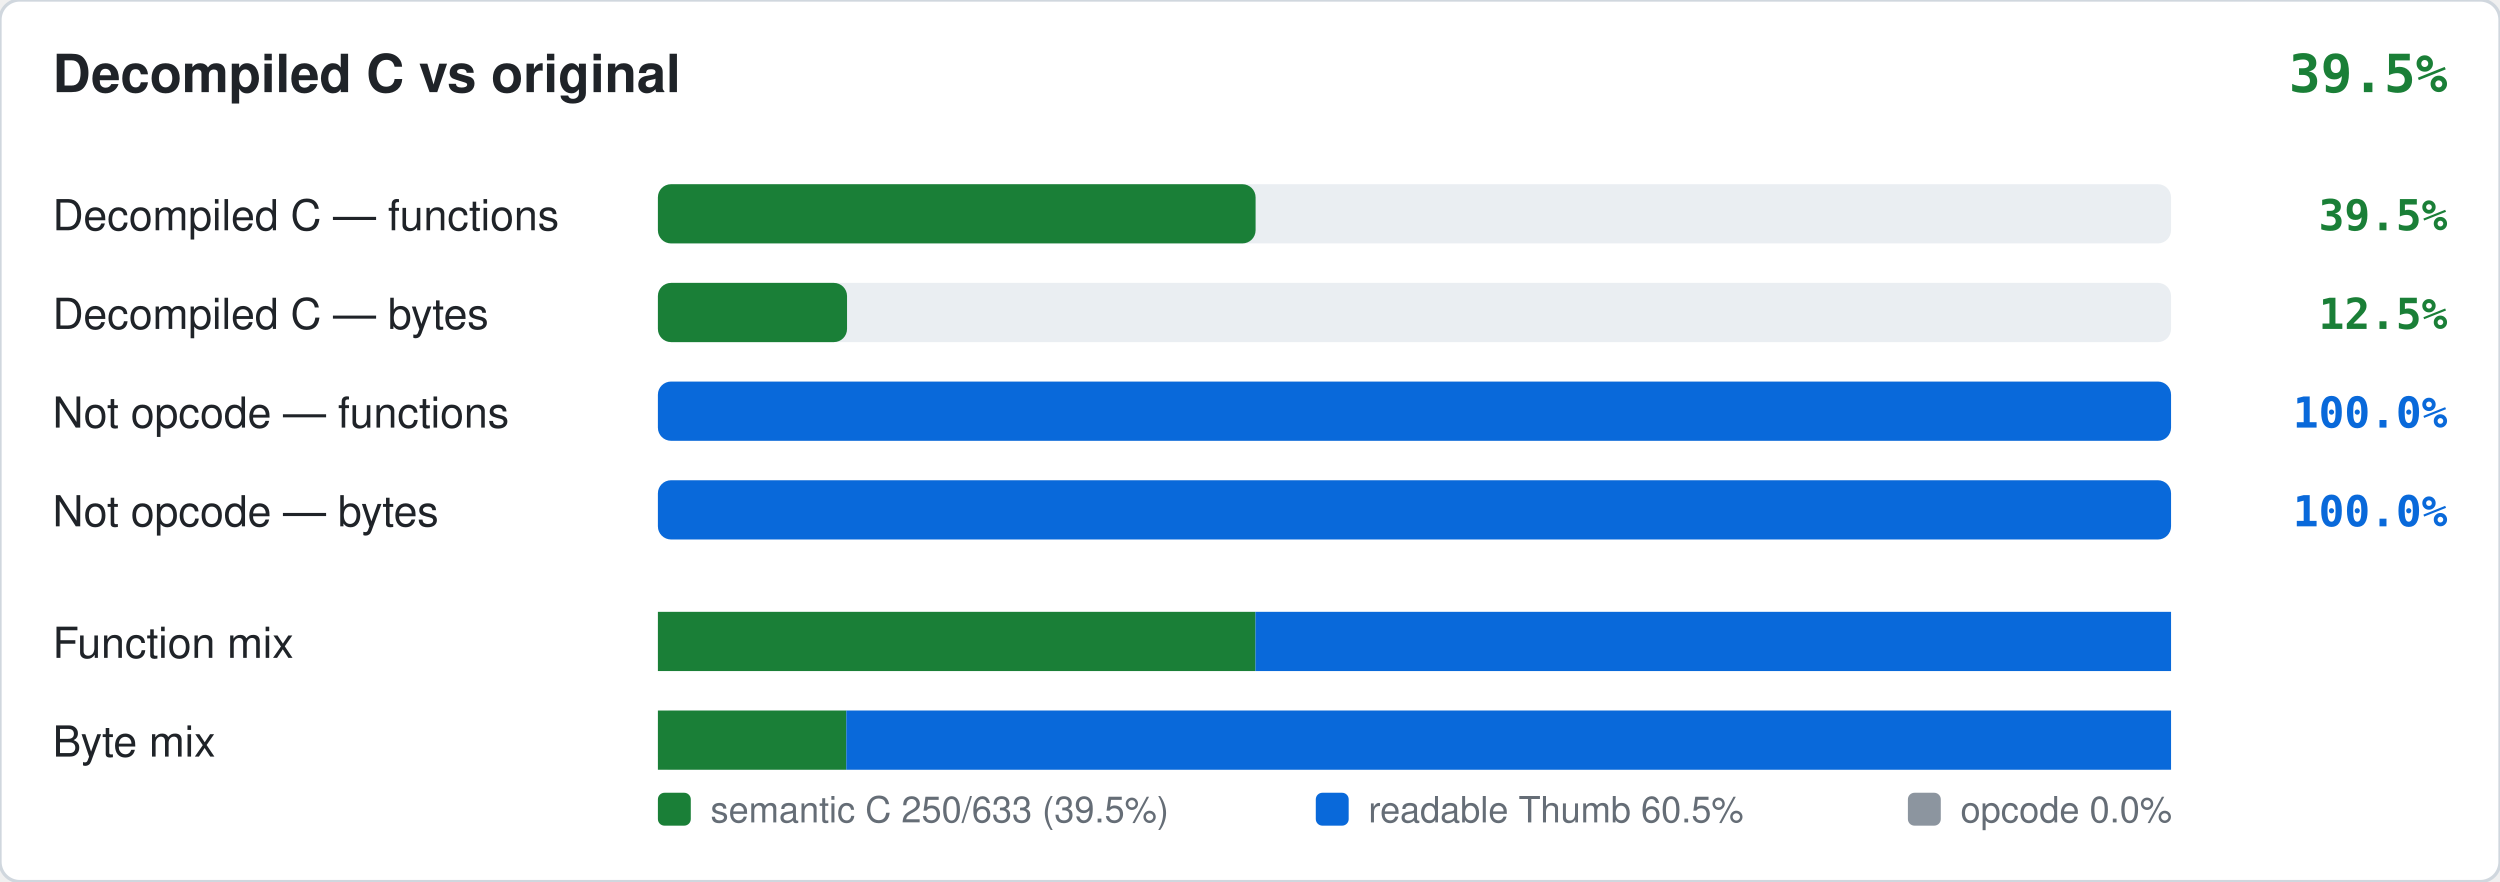
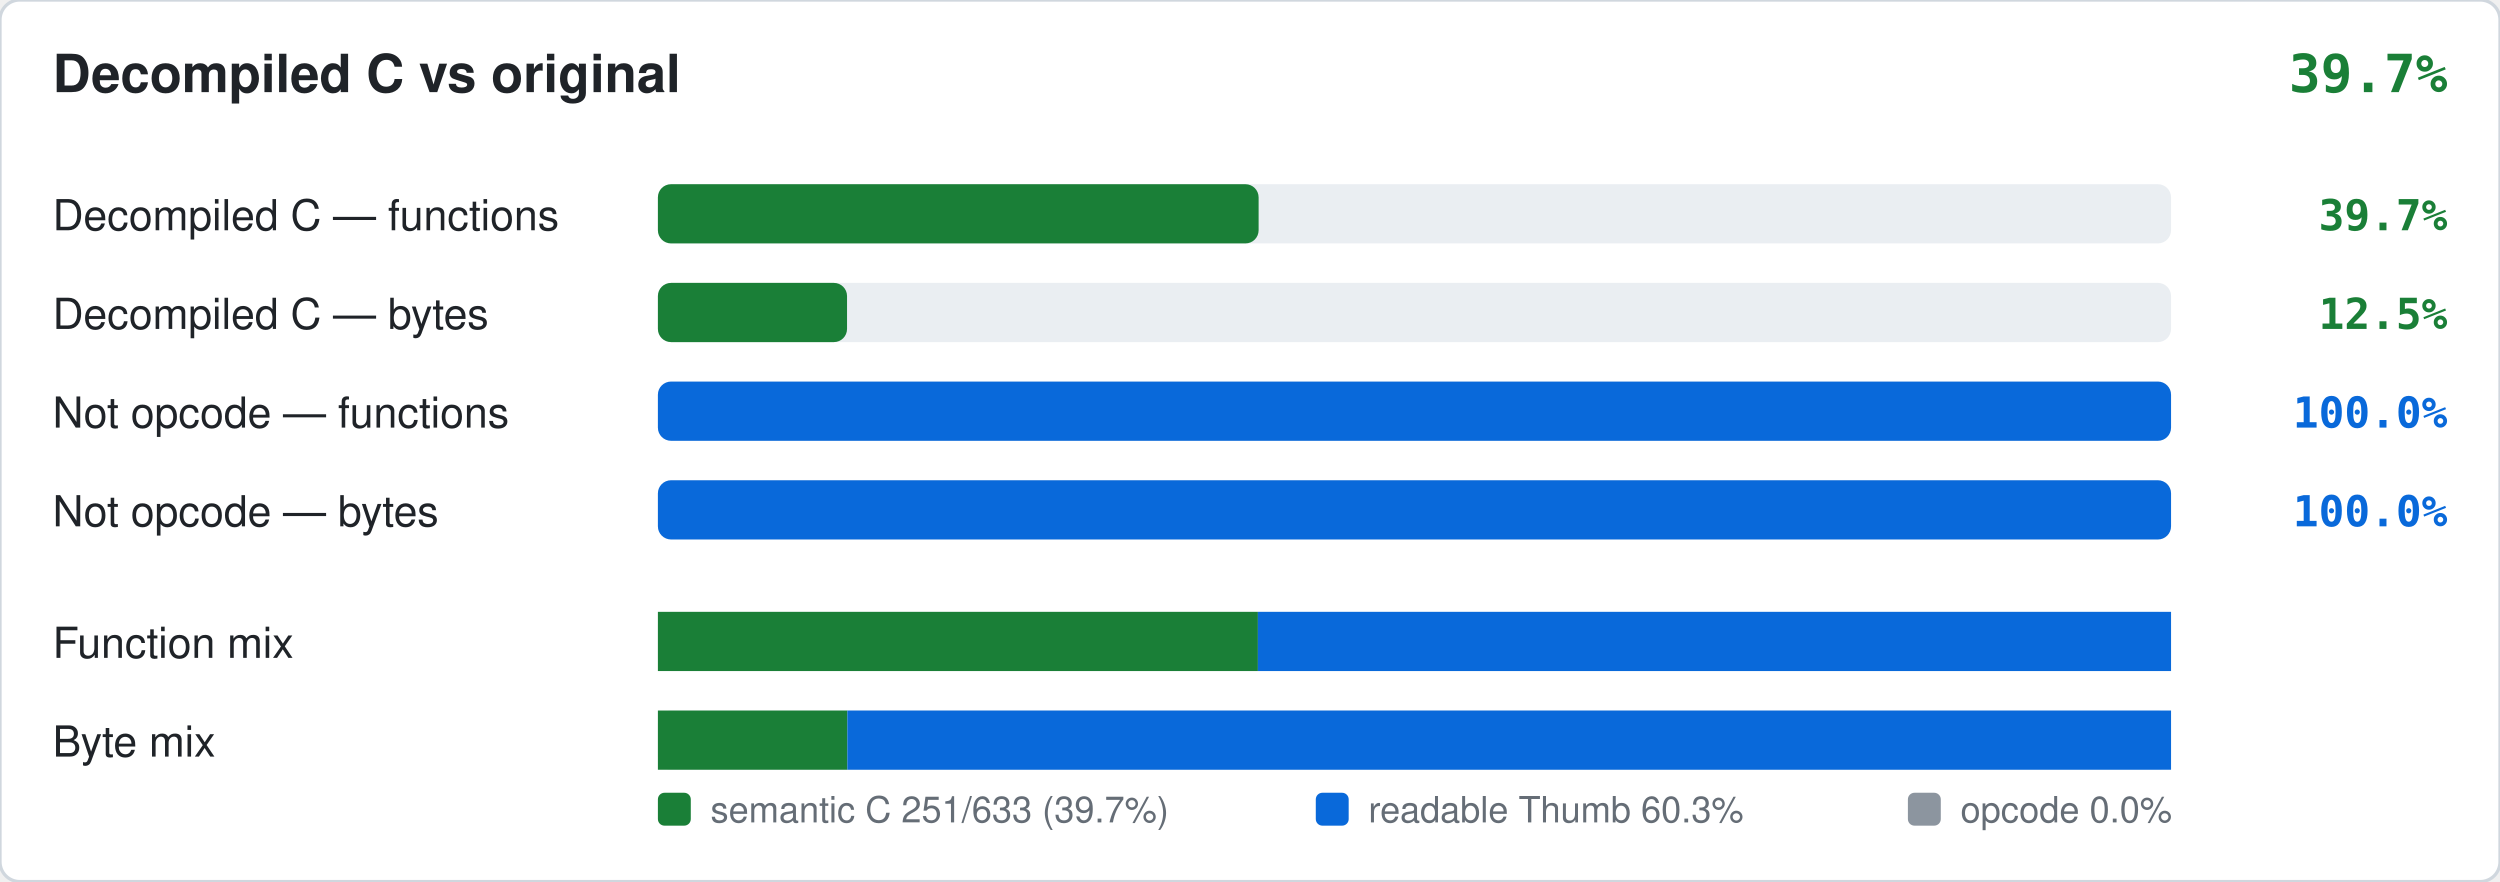
- <svg xmlns="http://www.w3.org/2000/svg" width="760" height="268" viewBox="0 0 760 268" role="img" aria-label="Decompiled C 39.5% functions, 12.5% bytes (250/633, 11,240/90,272)">
+ <svg xmlns="http://www.w3.org/2000/svg" width="760" height="268" viewBox="0 0 760 268" role="img" aria-label="Decompiled C 39.7% functions, 12.5% bytes (251/633, 11,304/90,272)">
  <rect width="760" height="268" rx="6" fill="#ffffff" stroke="#d0d7de" />
  <text x="16" y="28" font-family="-apple-system,BlinkMacSystemFont,Segoe UI,Helvetica,Arial,sans-serif" font-size="16" font-weight="600" fill="#1f2328">Decompiled C vs original</text>
-   <text x="744" y="28" text-anchor="end" font-family="ui-monospace,SFMono-Regular,Menlo,Consolas,monospace" font-size="16" font-weight="700" fill="#1a7f37">39.5%</text>
+   <text x="744" y="28" text-anchor="end" font-family="ui-monospace,SFMono-Regular,Menlo,Consolas,monospace" font-size="16" font-weight="700" fill="#1a7f37">39.7%</text>
  <text x="16" y="70" font-family="-apple-system,BlinkMacSystemFont,Segoe UI,Helvetica,Arial,sans-serif" font-size="13" fill="#1f2328">Decompiled C — functions</text>
  <rect x="200.00" y="56.00" width="460.00" height="18.00" rx="4" fill="#eaeef2" />
-   <rect x="200.00" y="56.00" width="181.70" height="18.00" rx="4" fill="#1a7f37" />
-   <text x="744" y="70" text-anchor="end" font-family="ui-monospace,SFMono-Regular,Menlo,Consolas,monospace" font-size="13" font-weight="700" fill="#1a7f37">39.5%</text>
+   <rect x="200.00" y="56.00" width="182.62" height="18.00" rx="4" fill="#1a7f37" />
+   <text x="744" y="70" text-anchor="end" font-family="ui-monospace,SFMono-Regular,Menlo,Consolas,monospace" font-size="13" font-weight="700" fill="#1a7f37">39.7%</text>
  <text x="16" y="100" font-family="-apple-system,BlinkMacSystemFont,Segoe UI,Helvetica,Arial,sans-serif" font-size="13" fill="#1f2328">Decompiled C — bytes</text>
  <rect x="200.00" y="86.00" width="460.00" height="18.00" rx="4" fill="#eaeef2" />
  <rect x="200.00" y="86.00" width="57.50" height="18.00" rx="4" fill="#1a7f37" />
  <text x="744" y="100" text-anchor="end" font-family="ui-monospace,SFMono-Regular,Menlo,Consolas,monospace" font-size="13" font-weight="700" fill="#1a7f37">12.5%</text>
  <text x="16" y="130" font-family="-apple-system,BlinkMacSystemFont,Segoe UI,Helvetica,Arial,sans-serif" font-size="13" fill="#1f2328">Not opcode — functions</text>
  <rect x="200.00" y="116.00" width="460.00" height="18.00" rx="4" fill="#eaeef2" />
  <rect x="200.00" y="116.00" width="460.00" height="18.00" rx="4" fill="#0969da" />
  <text x="744" y="130" text-anchor="end" font-family="ui-monospace,SFMono-Regular,Menlo,Consolas,monospace" font-size="13" font-weight="700" fill="#0969da">100.0%</text>
  <text x="16" y="160" font-family="-apple-system,BlinkMacSystemFont,Segoe UI,Helvetica,Arial,sans-serif" font-size="13" fill="#1f2328">Not opcode — bytes</text>
  <rect x="200.00" y="146.00" width="460.00" height="18.00" rx="4" fill="#eaeef2" />
  <rect x="200.00" y="146.00" width="460.00" height="18.00" rx="4" fill="#0969da" />
  <text x="744" y="160" text-anchor="end" font-family="ui-monospace,SFMono-Regular,Menlo,Consolas,monospace" font-size="13" font-weight="700" fill="#0969da">100.0%</text>
  <text x="16" y="200" font-family="-apple-system,BlinkMacSystemFont,Segoe UI,Helvetica,Arial,sans-serif" font-size="13" fill="#1f2328">Function mix</text>
  <rect x="200.00" y="186.00" width="460.00" height="18.00" rx="4" fill="#eaeef2" />
-   <rect x="200.00" y="186.00" width="181.67" height="18.00" fill="#1a7f37" />
-   <rect x="381.67" y="186.00" width="278.33" height="18.00" fill="#0969da" />
+   <rect x="200.00" y="186.00" width="182.40" height="18.00" fill="#1a7f37" />
+   <rect x="382.40" y="186.00" width="277.60" height="18.00" fill="#0969da" />
  <text x="16" y="230" font-family="-apple-system,BlinkMacSystemFont,Segoe UI,Helvetica,Arial,sans-serif" font-size="13" fill="#1f2328">Byte mix</text>
  <rect x="200.00" y="216.00" width="460.00" height="18.00" rx="4" fill="#eaeef2" />
-   <rect x="200.00" y="216.00" width="57.28" height="18.00" fill="#1a7f37" />
-   <rect x="257.28" y="216.00" width="402.72" height="18.00" fill="#0969da" />
+   <rect x="200.00" y="216.00" width="57.60" height="18.00" fill="#1a7f37" />
+   <rect x="257.60" y="216.00" width="402.40" height="18.00" fill="#0969da" />
  <rect x="200" y="241" width="10" height="10" rx="2" fill="#1a7f37" />
-   <text x="216" y="250" font-family="-apple-system,BlinkMacSystemFont,Segoe UI,Helvetica,Arial,sans-serif" font-size="11" fill="#656d76">semantic C 250/633 (39.5%)</text>
+   <text x="216" y="250" font-family="-apple-system,BlinkMacSystemFont,Segoe UI,Helvetica,Arial,sans-serif" font-size="11" fill="#656d76">semantic C 251/633 (39.7%)</text>
  <rect x="400" y="241" width="10" height="10" rx="2" fill="#0969da" />
-   <text x="416" y="250" font-family="-apple-system,BlinkMacSystemFont,Segoe UI,Helvetica,Arial,sans-serif" font-size="11" fill="#656d76">readable Thumb 60.5%</text>
+   <text x="416" y="250" font-family="-apple-system,BlinkMacSystemFont,Segoe UI,Helvetica,Arial,sans-serif" font-size="11" fill="#656d76">readable Thumb 60.3%</text>
  <rect x="580" y="241" width="10" height="10" rx="2" fill="#8c959f" />
  <text x="596" y="250" font-family="-apple-system,BlinkMacSystemFont,Segoe UI,Helvetica,Arial,sans-serif" font-size="11" fill="#656d76">opcode 0.0%</text>
</svg>
